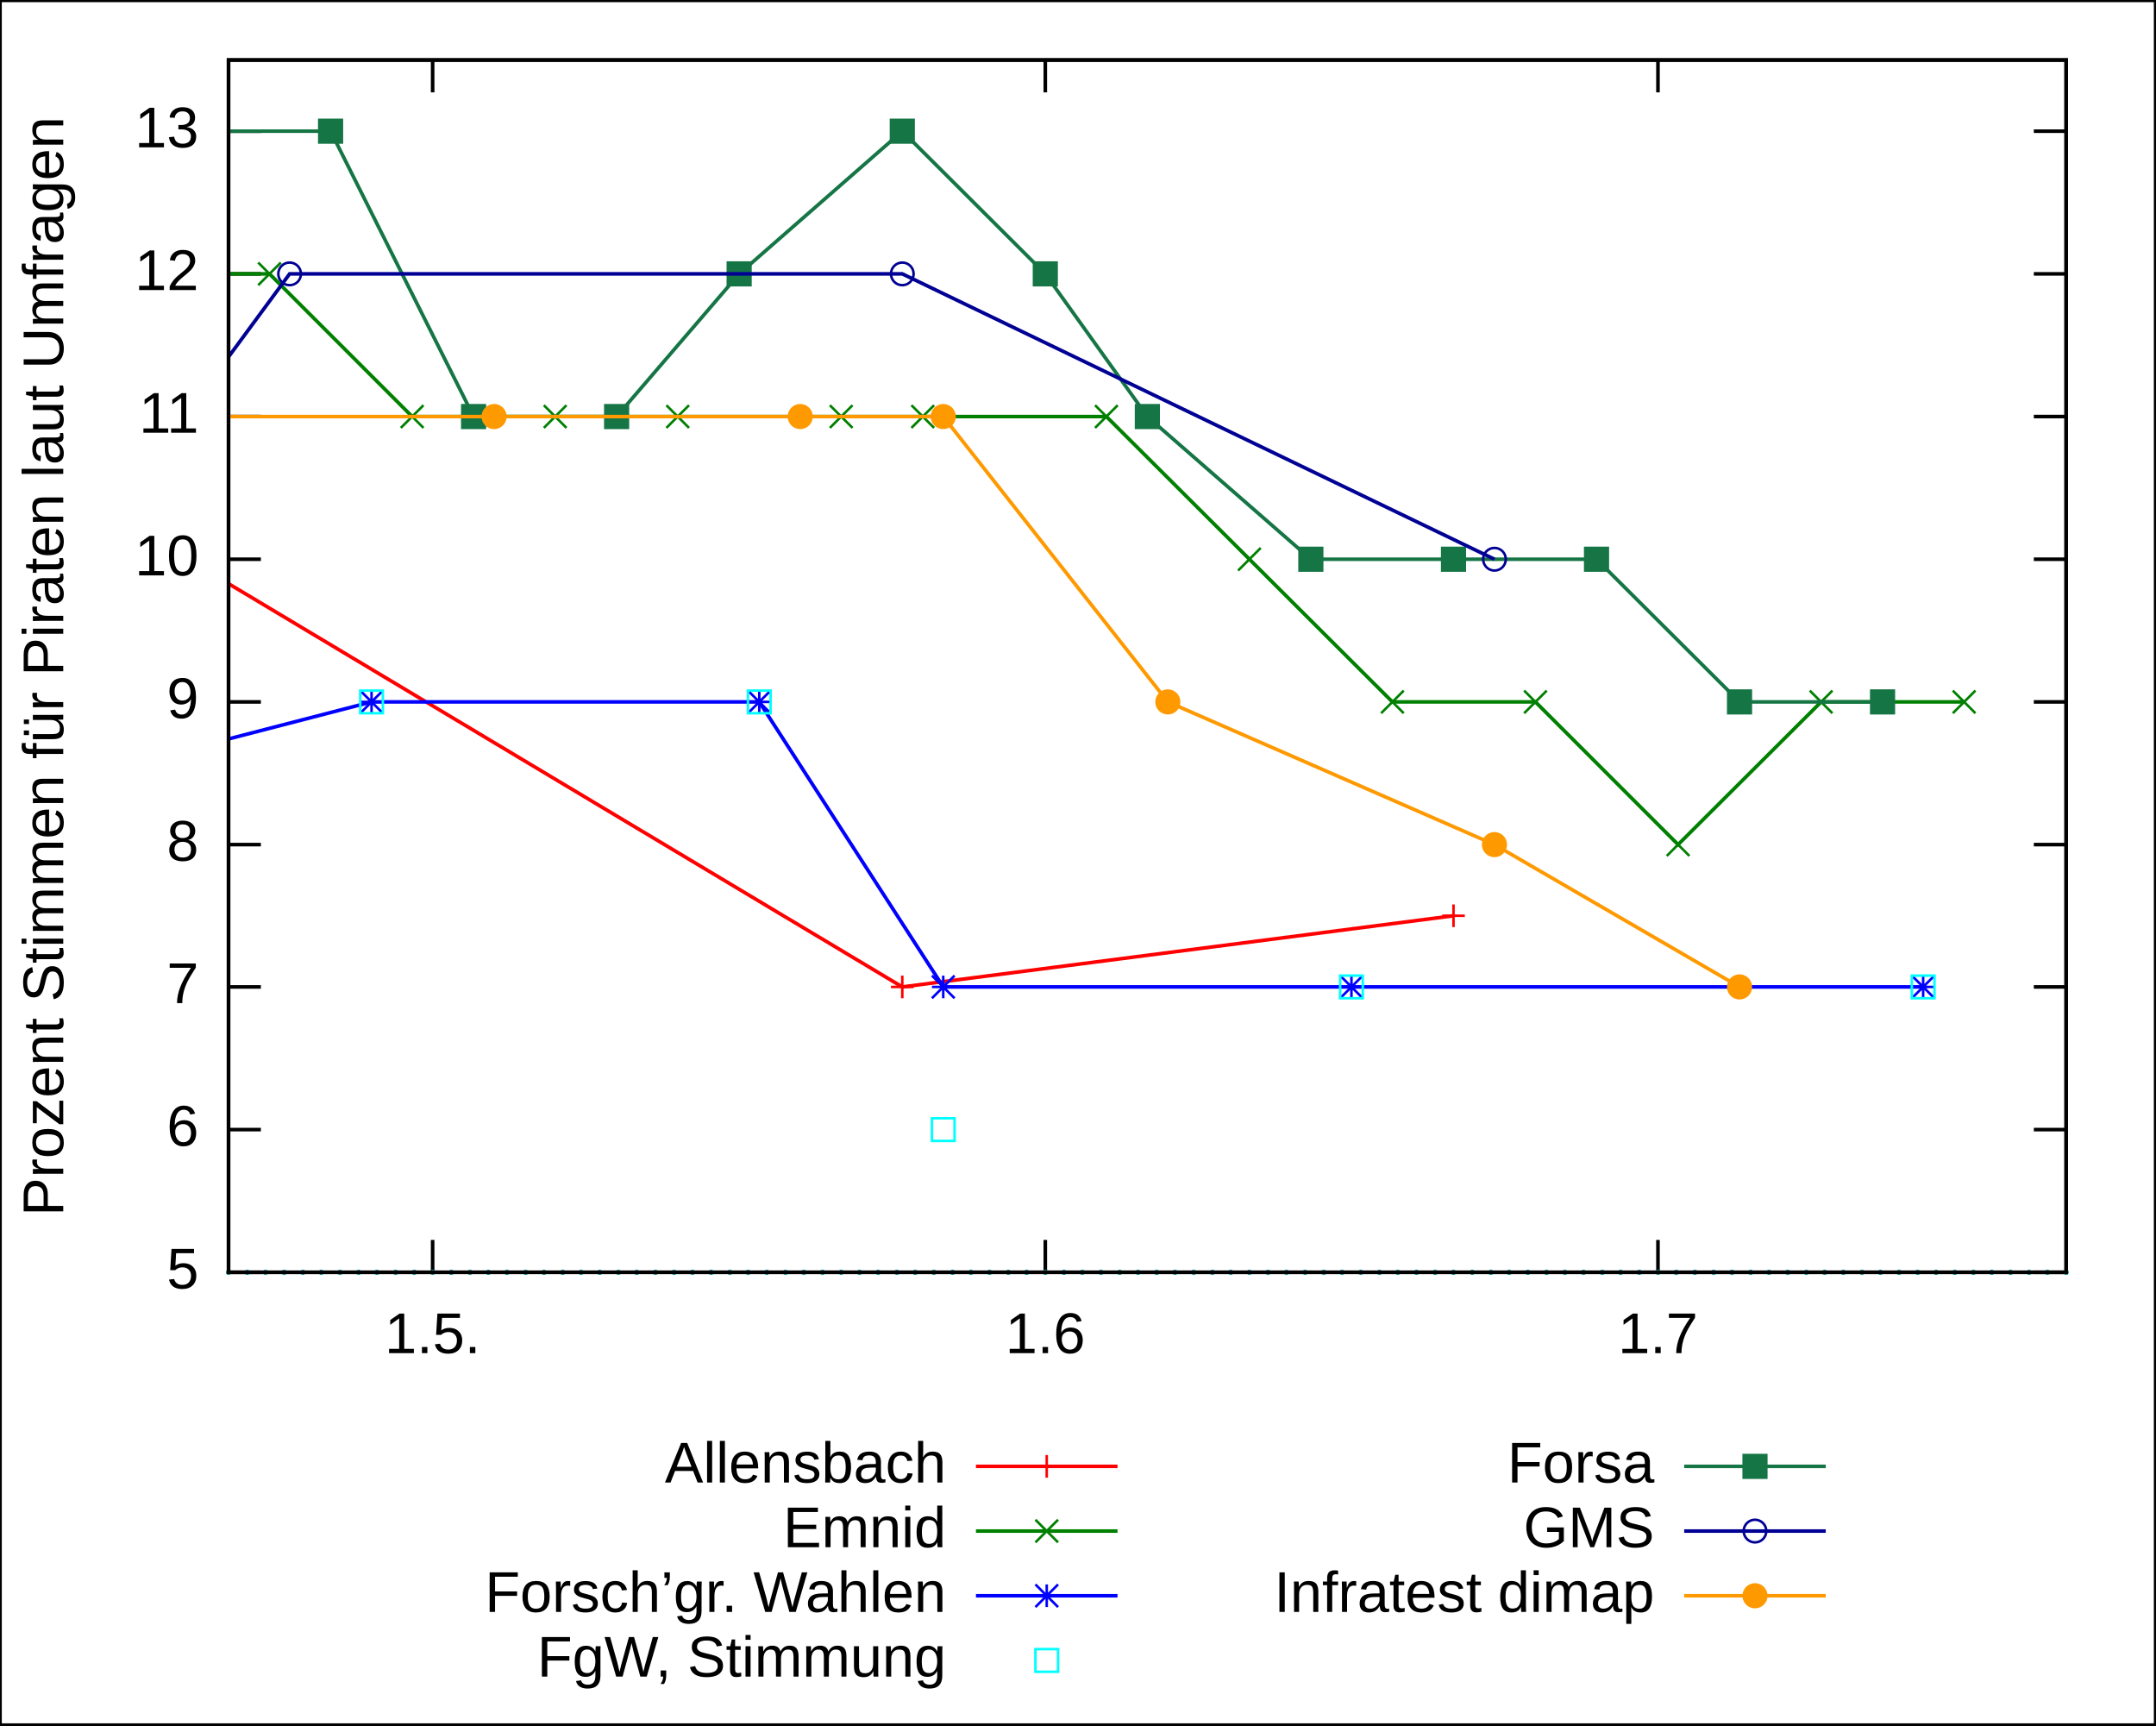
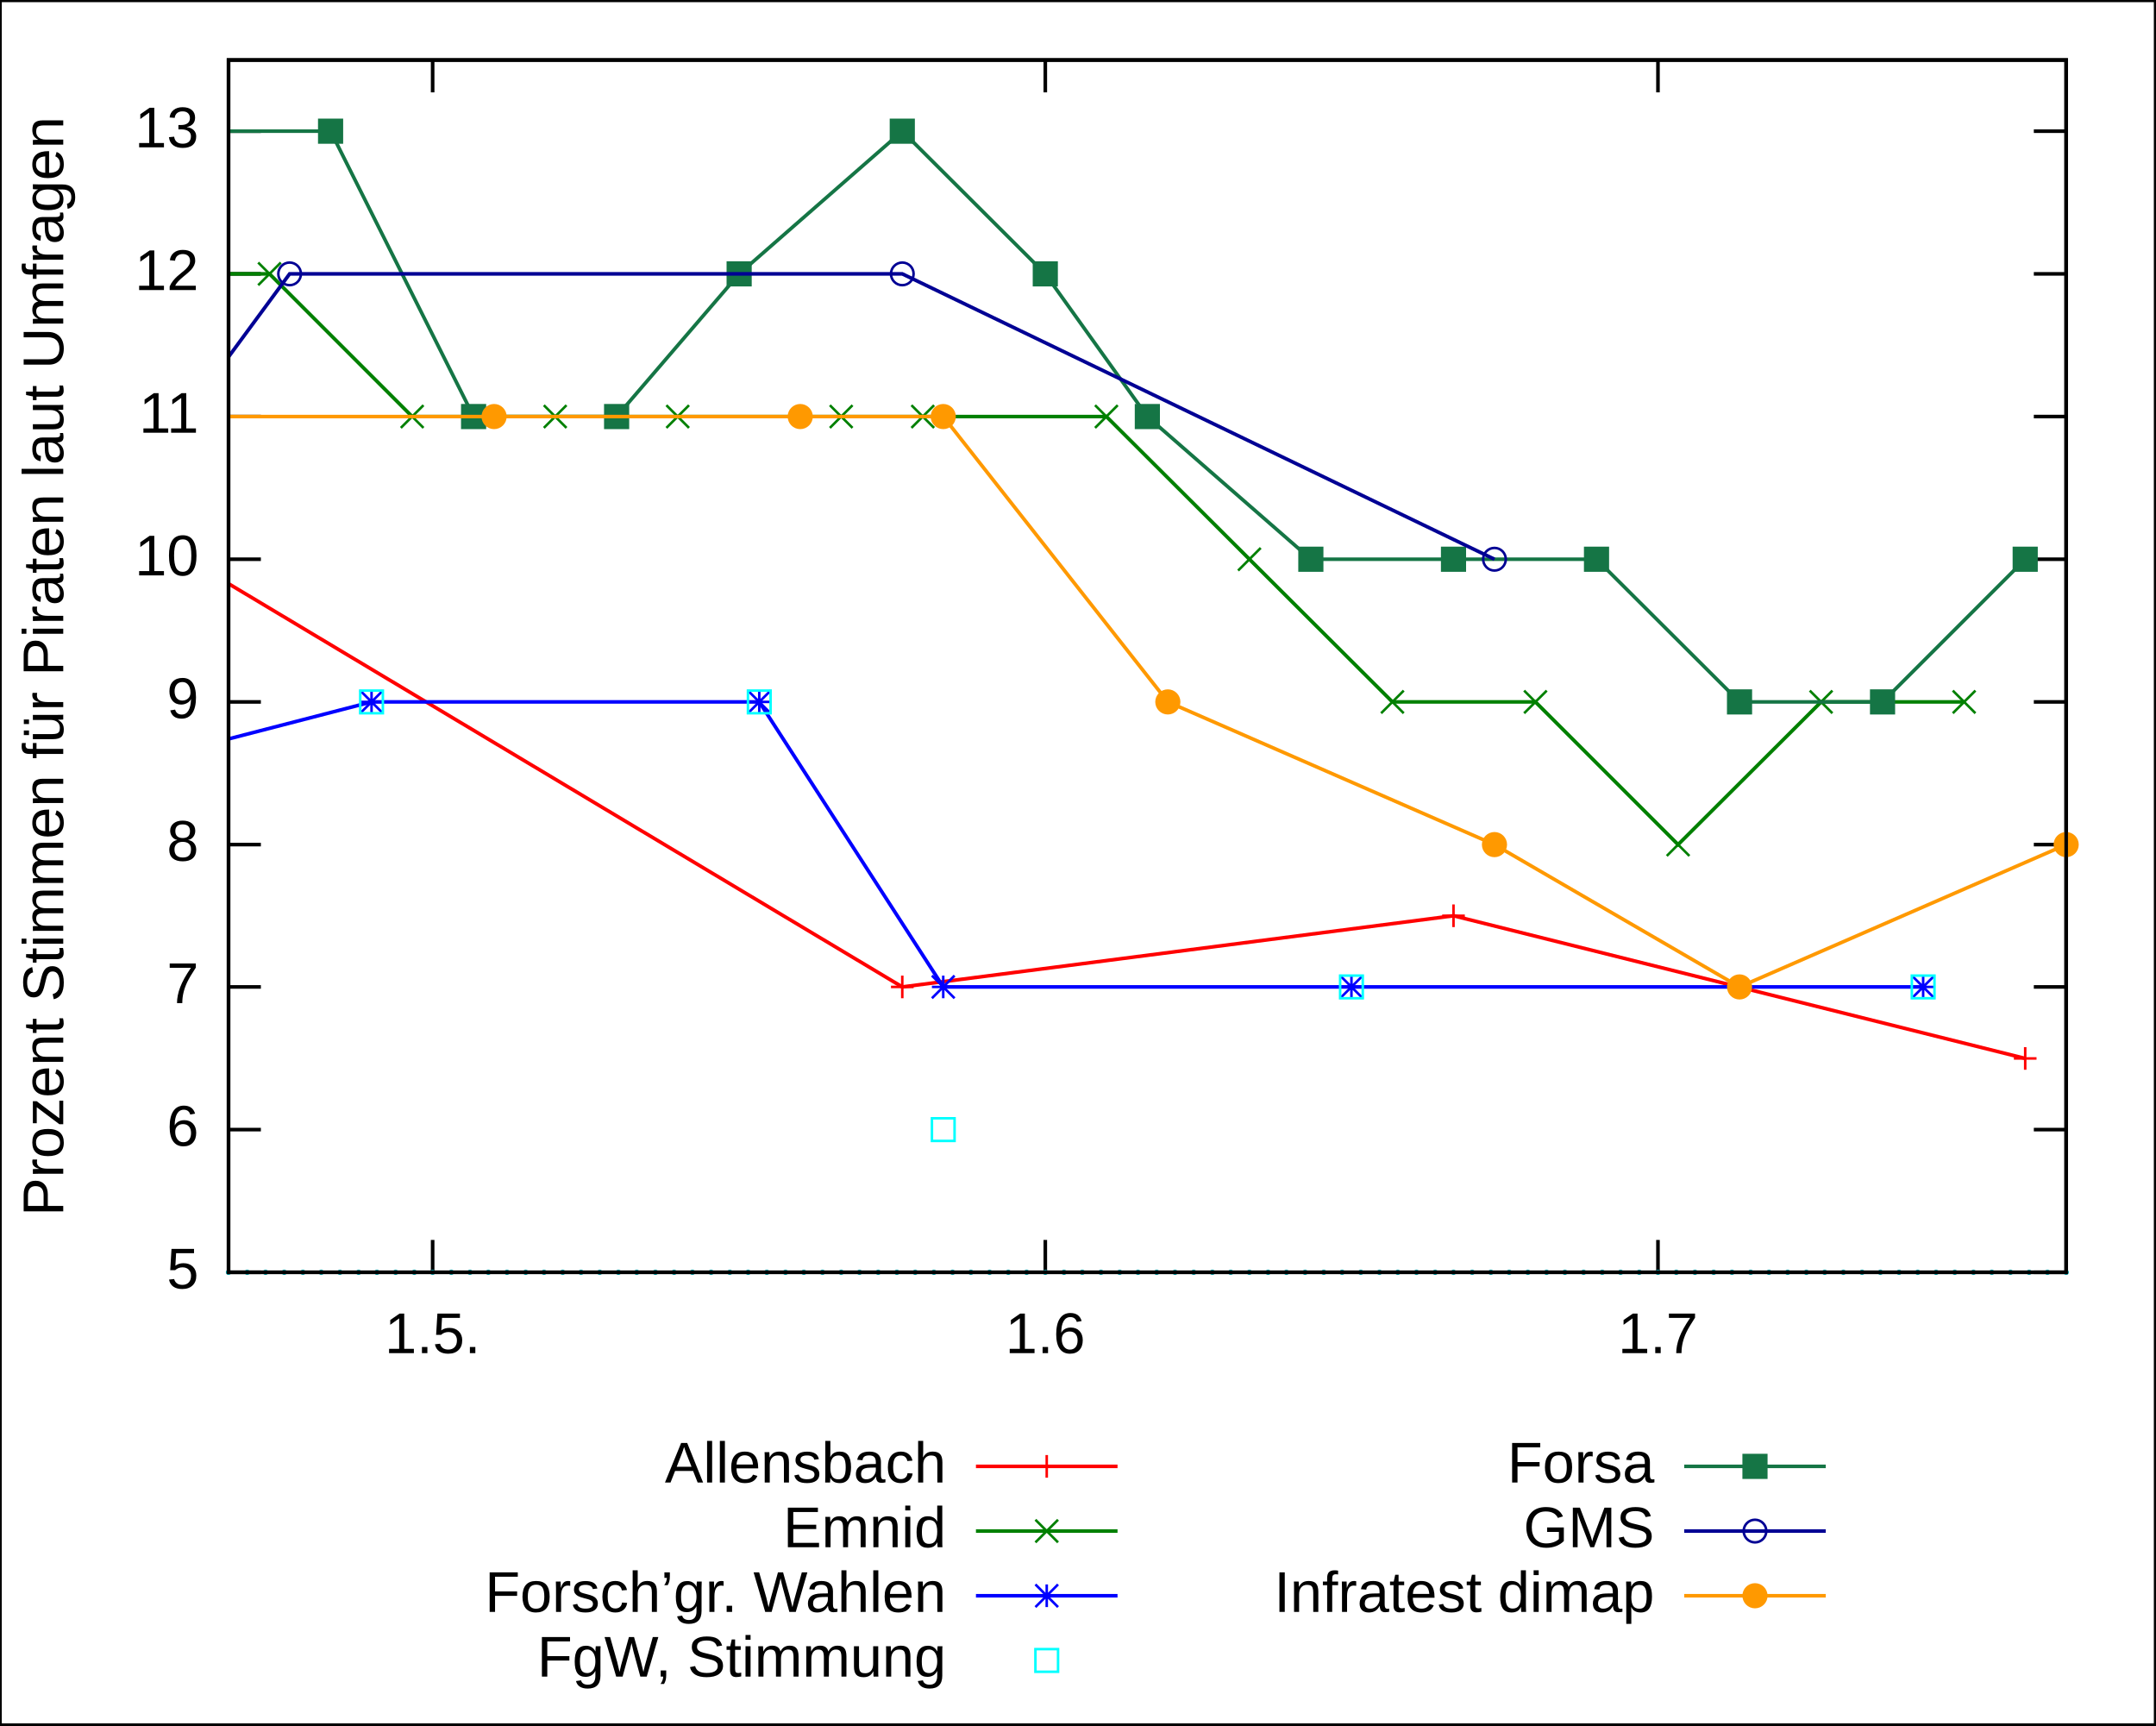
<svg xmlns="http://www.w3.org/2000/svg" xmlns:xlink="http://www.w3.org/1999/xlink" width="600" height="480" viewBox="0 0 600 480">
  <defs>
    <circle id="gpDot" r="0.5" stroke-width="0.5" />
    <path id="gpPt0" stroke-width="0.222" stroke="currentColor" d="M-1,0 h2 M0,-1 v2" />
    <path id="gpPt1" stroke-width="0.222" stroke="currentColor" d="M-1,-1 L1,1 M1,-1 L-1,1" />
    <path id="gpPt2" stroke-width="0.222" stroke="currentColor" d="M-1,0 L1,0 M0,-1 L0,1 M-1,-1 L1,1 M-1,1 L1,-1" />
    <rect id="gpPt3" stroke-width="0.222" stroke="currentColor" x="-1" y="-1" width="2" height="2" />
    <rect id="gpPt4" stroke-width="0.222" stroke="currentColor" fill="currentColor" x="-1" y="-1" width="2" height="2" />
    <circle id="gpPt5" stroke-width="0.222" stroke="currentColor" cx="0" cy="0" r="1" />
    <use xlink:href="#gpPt5" id="gpPt6" fill="currentColor" stroke="none" />
    <path id="gpPt7" stroke-width="0.222" stroke="currentColor" d="M0,-1.33 L-1.33,0.67 L1.33,0.67 z" />
    <use xlink:href="#gpPt7" id="gpPt8" fill="currentColor" stroke="none" />
    <use xlink:href="#gpPt7" id="gpPt9" stroke="currentColor" transform="rotate(180)" />
    <use xlink:href="#gpPt9" id="gpPt10" fill="currentColor" stroke="none" />
    <use xlink:href="#gpPt3" id="gpPt11" stroke="currentColor" transform="rotate(45)" />
    <use xlink:href="#gpPt11" id="gpPt12" fill="currentColor" stroke="none" />
  </defs>
  <g style="fill:none; color:white; stroke:currentColor; stroke-width:1.00; stroke-linecap:butt; stroke-linejoin:miter">
</g>
  <g style="fill:none; color:black; stroke:currentColor; stroke-width:1.00; stroke-linecap:butt; stroke-linejoin:miter">
    <g style="stroke:none; shape-rendering:crispEdges">
      <polygon fill="rgb(255, 255, 255)" points="0.0,480.0 599.9,480.0 599.9,0.1 0.0,0.1 " />
    </g>
    <path stroke="black" d="M0.0,480.0 L0.0,0.1 L599.9,0.1 L599.9,480.0 L0.0,480.0 M63.6,354.0 L72.6,354.0 M575.0,354.0    L566.0,354.0 " />
    <g transform="translate(55.3,358.5)" style="stroke:none; fill:black; font-family:Arial; font-size:12.00pt; text-anchor:end">
      <text> 5</text>
    </g>
    <path d="M63.6,314.3 L72.6,314.3 M575.0,314.3 L566.0,314.3 " />
    <g transform="translate(55.3,318.8)" style="stroke:none; fill:black; font-family:Arial; font-size:12.00pt; text-anchor:end">
      <text> 6</text>
    </g>
    <path d="M63.6,274.6 L72.6,274.6 M575.0,274.6 L566.0,274.6 " />
    <g transform="translate(55.3,279.1)" style="stroke:none; fill:black; font-family:Arial; font-size:12.00pt; text-anchor:end">
      <text> 7</text>
    </g>
    <path d="M63.6,235.0 L72.6,235.0 M575.0,235.0 L566.0,235.0 " />
    <g transform="translate(55.3,239.5)" style="stroke:none; fill:black; font-family:Arial; font-size:12.00pt; text-anchor:end">
      <text> 8</text>
    </g>
    <path d="M63.6,195.3 L72.6,195.3 M575.0,195.3 L566.0,195.3 " />
    <g transform="translate(55.3,199.8)" style="stroke:none; fill:black; font-family:Arial; font-size:12.00pt; text-anchor:end">
      <text> 9</text>
    </g>
    <path d="M63.6,155.6 L72.6,155.6 M575.0,155.6 L566.0,155.6 " />
    <g transform="translate(55.3,160.1)" style="stroke:none; fill:black; font-family:Arial; font-size:12.00pt; text-anchor:end">
      <text> 10</text>
    </g>
    <path d="M63.6,115.9 L72.6,115.9 M575.0,115.9 L566.0,115.9 " />
    <g transform="translate(55.3,120.4)" style="stroke:none; fill:black; font-family:Arial; font-size:12.00pt; text-anchor:end">
      <text> 11</text>
    </g>
    <path d="M63.6,76.2 L72.6,76.2 M575.0,76.2 L566.0,76.2 " />
    <g transform="translate(55.3,80.7)" style="stroke:none; fill:black; font-family:Arial; font-size:12.00pt; text-anchor:end">
      <text> 12</text>
    </g>
    <path d="M63.6,36.5 L72.6,36.5 M575.0,36.5 L566.0,36.5 " />
    <g transform="translate(55.3,41.0)" style="stroke:none; fill:black; font-family:Arial; font-size:12.00pt; text-anchor:end">
      <text> 13</text>
    </g>
    <path d="M120.4,354.0 L120.4,345.0 M120.4,16.7 L120.4,25.7 " />
    <g transform="translate(120.4,376.5)" style="stroke:none; fill:black; font-family:Arial; font-size:12.00pt; text-anchor:middle">
      <text>1.5.</text>
    </g>
    <path d="M290.9,354.0 L290.9,345.0 M290.9,16.7 L290.9,25.7 " />
    <g transform="translate(290.9,376.5)" style="stroke:none; fill:black; font-family:Arial; font-size:12.00pt; text-anchor:middle">
      <text>1.6</text>
    </g>
    <path d="M461.4,354.0 L461.4,345.0 M461.4,16.7 L461.4,25.7 " />
    <g transform="translate(461.4,376.5)" style="stroke:none; fill:black; font-family:Arial; font-size:12.00pt; text-anchor:middle">
      <text>1.7</text>
    </g>
    <path d="M63.6,16.7 L63.6,354.0 L575.0,354.0 L575.0,16.7 L63.6,16.7 Z " />
    <g transform="translate(17.6,185.4) rotate(270)" style="stroke:none; fill:black; font-family:Arial; font-size:12.00pt; text-anchor:middle">
      <text>Prozent Stimmen für Piraten laut Umfragen</text>
    </g>
  </g>
  <a xlink:title="Plot #1">
    <g style="fill:none; color:red; stroke:currentColor; stroke-width:1.00; stroke-linecap:butt; stroke-linejoin:miter">
      <g transform="translate(263.3,412.5)" style="stroke:none; fill:black; font-family:Arial; font-size:12.00pt; text-anchor:end">
        <text>Allensbach</text>
      </g>
-       <path d="M271.6,408.0 L311.0,408.0 M404.5,254.8 L251.1,274.6 L63.6,162.4 " />
+       <path d="M271.6,408.0 L311.0,408.0 M563.6,294.5 L404.5,254.8 L251.1,274.6 L63.6,162.4 " />
+       <use xlink:href="#gpPt0" transform="translate(563.6,294.5) scale(3.15)" />
      <use xlink:href="#gpPt0" transform="translate(404.5,254.8) scale(3.15)" />
      <use xlink:href="#gpPt0" transform="translate(251.1,274.6) scale(3.15)" />
      <use xlink:href="#gpPt0" transform="translate(291.3,408.0) scale(3.15)" />
    </g>
  </a>
  <a xlink:title="Plot #2">
    <g style="fill:none; color:green; stroke:currentColor; stroke-width:1.00; stroke-linecap:butt; stroke-linejoin:miter">
      <g transform="translate(263.3,430.5)" style="stroke:none; fill:black; font-family:Arial; font-size:12.00pt; text-anchor:end">
        <text>Emnid</text>
      </g>
      <path d="M271.6,426.0 L311.0,426.0 M546.6,195.3 L506.8,195.3 L467.0,235.0 L427.3,195.3 L387.5,195.3 L347.7,155.6    L307.9,115.9 L256.8,115.9 L234.1,115.9 L188.6,115.9 L154.5,115.9 L114.7,115.9 L75.0,76.2 L63.6,76.2    " />
      <use xlink:href="#gpPt1" transform="translate(546.6,195.3) scale(3.15)" />
      <use xlink:href="#gpPt1" transform="translate(506.8,195.3) scale(3.15)" />
      <use xlink:href="#gpPt1" transform="translate(467.0,235.0) scale(3.15)" />
      <use xlink:href="#gpPt1" transform="translate(427.3,195.3) scale(3.15)" />
      <use xlink:href="#gpPt1" transform="translate(387.5,195.3) scale(3.15)" />
      <use xlink:href="#gpPt1" transform="translate(347.7,155.6) scale(3.15)" />
      <use xlink:href="#gpPt1" transform="translate(307.9,115.9) scale(3.15)" />
      <use xlink:href="#gpPt1" transform="translate(256.8,115.9) scale(3.15)" />
      <use xlink:href="#gpPt1" transform="translate(234.1,115.9) scale(3.15)" />
      <use xlink:href="#gpPt1" transform="translate(188.6,115.9) scale(3.15)" />
      <use xlink:href="#gpPt1" transform="translate(154.5,115.9) scale(3.15)" />
      <use xlink:href="#gpPt1" transform="translate(114.7,115.9) scale(3.15)" />
      <use xlink:href="#gpPt1" transform="translate(75.0,76.2) scale(3.15)" />
      <use xlink:href="#gpPt1" transform="translate(291.3,426.0) scale(3.15)" />
    </g>
  </a>
  <a xlink:title="Plot #3">
    <g style="fill:none; color:blue; stroke:currentColor; stroke-width:1.00; stroke-linecap:butt; stroke-linejoin:miter">
      <g transform="translate(263.3,448.5)" style="stroke:none; fill:black; font-family:Arial; font-size:12.00pt; text-anchor:end">
        <text>Forsch’gr. Wahlen</text>
      </g>
      <path d="M271.6,444.0 L311.0,444.0 M535.2,274.6 L376.1,274.6 L262.5,274.6 L211.3,195.3 L103.4,195.3 L63.6,205.6    " />
      <use xlink:href="#gpPt2" transform="translate(535.2,274.6) scale(3.15)" />
      <use xlink:href="#gpPt2" transform="translate(376.1,274.6) scale(3.15)" />
      <use xlink:href="#gpPt2" transform="translate(262.5,274.6) scale(3.15)" />
      <use xlink:href="#gpPt2" transform="translate(211.3,195.3) scale(3.15)" />
      <use xlink:href="#gpPt2" transform="translate(103.4,195.3) scale(3.15)" />
      <use xlink:href="#gpPt2" transform="translate(291.3,444.0) scale(3.15)" />
    </g>
  </a>
  <a xlink:title="Plot #4">
    <g style="fill:none; color:cyan; stroke:currentColor; stroke-width:1.00; stroke-linecap:butt; stroke-linejoin:miter">
      <g transform="translate(263.3,466.5)" style="stroke:none; fill:black; font-family:Arial; font-size:12.00pt; text-anchor:end">
        <text>FgW, Stimmung</text>
      </g>
      <use xlink:href="#gpPt3" transform="translate(535.2,274.6) scale(3.15)" />
      <use xlink:href="#gpPt3" transform="translate(376.1,274.6) scale(3.15)" />
      <use xlink:href="#gpPt3" transform="translate(262.5,314.3) scale(3.15)" />
      <use xlink:href="#gpPt3" transform="translate(211.3,195.3) scale(3.15)" />
      <use xlink:href="#gpPt3" transform="translate(103.4,195.3) scale(3.15)" />
      <use xlink:href="#gpPt3" transform="translate(291.3,462.0) scale(3.15)" />
    </g>
  </a>
  <a xlink:title="Plot #5">
    <g style="fill:none; color:#157545; stroke:currentColor; stroke-width:1.00; stroke-linecap:butt; stroke-linejoin:miter">
      <g transform="translate(460.4,412.5)" style="stroke:none; fill:black; font-family:Arial; font-size:12.00pt; text-anchor:end">
        <text>Forsa</text>
      </g>
-       <path d="M468.7,408.0 L508.1,408.0 M523.9,195.3 L484.1,195.3 L444.3,155.6 L404.5,155.6 L364.8,155.6 L319.3,115.9    L290.9,76.2 L251.1,36.5 L205.7,76.2 L171.6,115.9 L131.8,115.9 L92.0,36.5 L63.6,36.5 " />
+       <path d="M468.7,408.0 L508.1,408.0 M563.6,155.6 L523.9,195.3 L484.1,195.3 L444.3,155.6 L404.5,155.6 L364.8,155.6    L319.3,115.9 L290.9,76.2 L251.1,36.5 L205.7,76.2 L171.6,115.9 L131.8,115.9 L92.0,36.5 L63.6,36.5    " />
+       <use xlink:href="#gpPt4" transform="translate(563.6,155.6) scale(3.15)" />
      <use xlink:href="#gpPt4" transform="translate(523.9,195.3) scale(3.15)" />
      <use xlink:href="#gpPt4" transform="translate(484.1,195.3) scale(3.15)" />
      <use xlink:href="#gpPt4" transform="translate(444.3,155.6) scale(3.15)" />
      <use xlink:href="#gpPt4" transform="translate(404.5,155.6) scale(3.15)" />
      <use xlink:href="#gpPt4" transform="translate(364.8,155.6) scale(3.15)" />
      <use xlink:href="#gpPt4" transform="translate(319.3,115.9) scale(3.15)" />
      <use xlink:href="#gpPt4" transform="translate(290.9,76.2) scale(3.15)" />
      <use xlink:href="#gpPt4" transform="translate(251.1,36.5) scale(3.15)" />
      <use xlink:href="#gpPt4" transform="translate(205.7,76.2) scale(3.15)" />
      <use xlink:href="#gpPt4" transform="translate(171.6,115.9) scale(3.15)" />
      <use xlink:href="#gpPt4" transform="translate(131.8,115.9) scale(3.15)" />
      <use xlink:href="#gpPt4" transform="translate(92.0,36.5) scale(3.15)" />
      <use xlink:href="#gpPt4" transform="translate(488.4,408.0) scale(3.15)" />
    </g>
  </a>
  <a xlink:title="Plot #6">
    <g style="fill:none; color:#000094; stroke:currentColor; stroke-width:1.00; stroke-linecap:butt; stroke-linejoin:miter">
      <g transform="translate(460.4,430.5)" style="stroke:none; fill:black; font-family:Arial; font-size:12.00pt; text-anchor:end">
        <text>GMS</text>
      </g>
      <path d="M468.7,426.0 L508.1,426.0 M415.9,155.6 L251.1,76.2 L80.6,76.2 L63.6,99.3 " />
      <use xlink:href="#gpPt5" transform="translate(415.9,155.6) scale(3.15)" />
      <use xlink:href="#gpPt5" transform="translate(251.1,76.2) scale(3.15)" />
      <use xlink:href="#gpPt5" transform="translate(80.6,76.2) scale(3.15)" />
      <use xlink:href="#gpPt5" transform="translate(488.4,426.0) scale(3.15)" />
    </g>
  </a>
  <a xlink:title="Plot #7">
    <g style="fill:none; color:#FF9900; stroke:currentColor; stroke-width:1.00; stroke-linecap:butt; stroke-linejoin:miter">
      <g transform="translate(460.4,448.5)" style="stroke:none; fill:black; font-family:Arial; font-size:12.00pt; text-anchor:end">
        <text>Infratest dimap</text>
      </g>
-       <path d="M468.7,444.0 L508.1,444.0 M484.1,274.6 L415.9,235.0 L325.0,195.3 L262.5,115.9 L222.7,115.9 L137.5,115.9    L63.6,115.9 " />
+       <path d="M468.7,444.0 L508.1,444.0 M575.0,235.0 L484.1,274.6 L415.9,235.0 L325.0,195.3 L262.5,115.9 L222.7,115.9    L137.5,115.9 L63.6,115.9 " />
+       <use xlink:href="#gpPt6" transform="translate(575.0,235.0) scale(3.15)" />
      <use xlink:href="#gpPt6" transform="translate(484.1,274.6) scale(3.15)" />
      <use xlink:href="#gpPt6" transform="translate(415.9,235.0) scale(3.15)" />
      <use xlink:href="#gpPt6" transform="translate(325.0,195.3) scale(3.15)" />
      <use xlink:href="#gpPt6" transform="translate(262.5,115.9) scale(3.15)" />
      <use xlink:href="#gpPt6" transform="translate(222.7,115.9) scale(3.15)" />
      <use xlink:href="#gpPt6" transform="translate(137.5,115.9) scale(3.15)" />
      <use xlink:href="#gpPt6" transform="translate(488.4,444.0) scale(3.15)" />
    </g>
  </a>
  <a xlink:title="Plot #8">
    <g style="fill:none; color:#0099A1; stroke:currentColor; stroke-width:1.00; stroke-linecap:butt; stroke-linejoin:miter">
      <use xlink:href="#gpDot" x="63.6" y="354.0" />
      <use xlink:href="#gpDot" x="68.8" y="354.0" />
      <use xlink:href="#gpDot" x="73.9" y="354.0" />
      <use xlink:href="#gpDot" x="79.1" y="354.0" />
      <use xlink:href="#gpDot" x="84.3" y="354.0" />
      <use xlink:href="#gpDot" x="89.4" y="354.0" />
      <use xlink:href="#gpDot" x="94.6" y="354.0" />
      <use xlink:href="#gpDot" x="99.8" y="354.0" />
      <use xlink:href="#gpDot" x="104.9" y="354.0" />
      <use xlink:href="#gpDot" x="110.1" y="354.0" />
      <use xlink:href="#gpDot" x="115.3" y="354.0" />
      <use xlink:href="#gpDot" x="120.4" y="354.0" />
      <use xlink:href="#gpDot" x="125.6" y="354.0" />
      <use xlink:href="#gpDot" x="130.8" y="354.0" />
      <use xlink:href="#gpDot" x="135.9" y="354.0" />
      <use xlink:href="#gpDot" x="141.1" y="354.0" />
      <use xlink:href="#gpDot" x="146.3" y="354.0" />
      <use xlink:href="#gpDot" x="151.4" y="354.0" />
      <use xlink:href="#gpDot" x="156.6" y="354.0" />
      <use xlink:href="#gpDot" x="161.7" y="354.0" />
      <use xlink:href="#gpDot" x="166.9" y="354.0" />
      <use xlink:href="#gpDot" x="172.1" y="354.0" />
      <use xlink:href="#gpDot" x="177.2" y="354.0" />
      <use xlink:href="#gpDot" x="182.4" y="354.0" />
      <use xlink:href="#gpDot" x="187.6" y="354.0" />
      <use xlink:href="#gpDot" x="192.7" y="354.0" />
      <use xlink:href="#gpDot" x="197.9" y="354.0" />
      <use xlink:href="#gpDot" x="203.1" y="354.0" />
      <use xlink:href="#gpDot" x="208.2" y="354.0" />
      <use xlink:href="#gpDot" x="213.4" y="354.0" />
      <use xlink:href="#gpDot" x="218.6" y="354.0" />
      <use xlink:href="#gpDot" x="223.7" y="354.0" />
      <use xlink:href="#gpDot" x="228.9" y="354.0" />
      <use xlink:href="#gpDot" x="234.1" y="354.0" />
      <use xlink:href="#gpDot" x="239.2" y="354.0" />
      <use xlink:href="#gpDot" x="244.4" y="354.0" />
      <use xlink:href="#gpDot" x="249.6" y="354.0" />
      <use xlink:href="#gpDot" x="254.7" y="354.0" />
      <use xlink:href="#gpDot" x="259.9" y="354.0" />
      <use xlink:href="#gpDot" x="265.1" y="354.0" />
      <use xlink:href="#gpDot" x="270.2" y="354.0" />
      <use xlink:href="#gpDot" x="275.4" y="354.0" />
      <use xlink:href="#gpDot" x="280.6" y="354.0" />
      <use xlink:href="#gpDot" x="285.7" y="354.0" />
      <use xlink:href="#gpDot" x="290.9" y="354.0" />
      <use xlink:href="#gpDot" x="296.1" y="354.0" />
      <use xlink:href="#gpDot" x="301.2" y="354.0" />
      <use xlink:href="#gpDot" x="306.4" y="354.0" />
      <use xlink:href="#gpDot" x="311.6" y="354.0" />
      <use xlink:href="#gpDot" x="316.7" y="354.0" />
      <use xlink:href="#gpDot" x="321.9" y="354.0" />
      <use xlink:href="#gpDot" x="327.0" y="354.0" />
      <use xlink:href="#gpDot" x="332.2" y="354.0" />
      <use xlink:href="#gpDot" x="337.4" y="354.0" />
      <use xlink:href="#gpDot" x="342.5" y="354.0" />
      <use xlink:href="#gpDot" x="347.7" y="354.0" />
      <use xlink:href="#gpDot" x="352.9" y="354.0" />
      <use xlink:href="#gpDot" x="358.0" y="354.0" />
      <use xlink:href="#gpDot" x="363.2" y="354.0" />
      <use xlink:href="#gpDot" x="368.4" y="354.0" />
      <use xlink:href="#gpDot" x="373.5" y="354.0" />
      <use xlink:href="#gpDot" x="378.7" y="354.0" />
      <use xlink:href="#gpDot" x="383.9" y="354.0" />
      <use xlink:href="#gpDot" x="389.0" y="354.0" />
      <use xlink:href="#gpDot" x="394.2" y="354.0" />
      <use xlink:href="#gpDot" x="399.4" y="354.0" />
      <use xlink:href="#gpDot" x="404.5" y="354.0" />
      <use xlink:href="#gpDot" x="409.7" y="354.0" />
      <use xlink:href="#gpDot" x="414.9" y="354.0" />
      <use xlink:href="#gpDot" x="420.0" y="354.0" />
      <use xlink:href="#gpDot" x="425.2" y="354.0" />
      <use xlink:href="#gpDot" x="430.4" y="354.0" />
      <use xlink:href="#gpDot" x="435.5" y="354.0" />
      <use xlink:href="#gpDot" x="440.7" y="354.0" />
      <use xlink:href="#gpDot" x="445.9" y="354.0" />
      <use xlink:href="#gpDot" x="451.0" y="354.0" />
      <use xlink:href="#gpDot" x="456.2" y="354.0" />
      <use xlink:href="#gpDot" x="461.4" y="354.0" />
      <use xlink:href="#gpDot" x="466.5" y="354.0" />
      <use xlink:href="#gpDot" x="471.7" y="354.0" />
      <use xlink:href="#gpDot" x="476.9" y="354.0" />
      <use xlink:href="#gpDot" x="482.0" y="354.0" />
      <use xlink:href="#gpDot" x="487.2" y="354.0" />
      <use xlink:href="#gpDot" x="492.3" y="354.0" />
      <use xlink:href="#gpDot" x="497.5" y="354.0" />
      <use xlink:href="#gpDot" x="502.7" y="354.0" />
      <use xlink:href="#gpDot" x="507.8" y="354.0" />
      <use xlink:href="#gpDot" x="513.0" y="354.0" />
      <use xlink:href="#gpDot" x="518.2" y="354.0" />
      <use xlink:href="#gpDot" x="523.3" y="354.0" />
      <use xlink:href="#gpDot" x="528.5" y="354.0" />
      <use xlink:href="#gpDot" x="533.7" y="354.0" />
      <use xlink:href="#gpDot" x="538.8" y="354.0" />
      <use xlink:href="#gpDot" x="544.0" y="354.0" />
      <use xlink:href="#gpDot" x="549.2" y="354.0" />
      <use xlink:href="#gpDot" x="554.3" y="354.0" />
      <use xlink:href="#gpDot" x="559.5" y="354.0" />
      <use xlink:href="#gpDot" x="564.7" y="354.0" />
      <use xlink:href="#gpDot" x="569.8" y="354.0" />
      <use xlink:href="#gpDot" x="575.0" y="354.0" />
    </g>
  </a>
  <g style="fill:none; color:black; stroke:currentColor; stroke-width:1.00; stroke-linecap:butt; stroke-linejoin:miter">
    <path d="M63.6,16.7 L63.6,354.0 L575.0,354.0 L575.0,16.7 L63.6,16.7 Z " />
  </g>
</svg>
